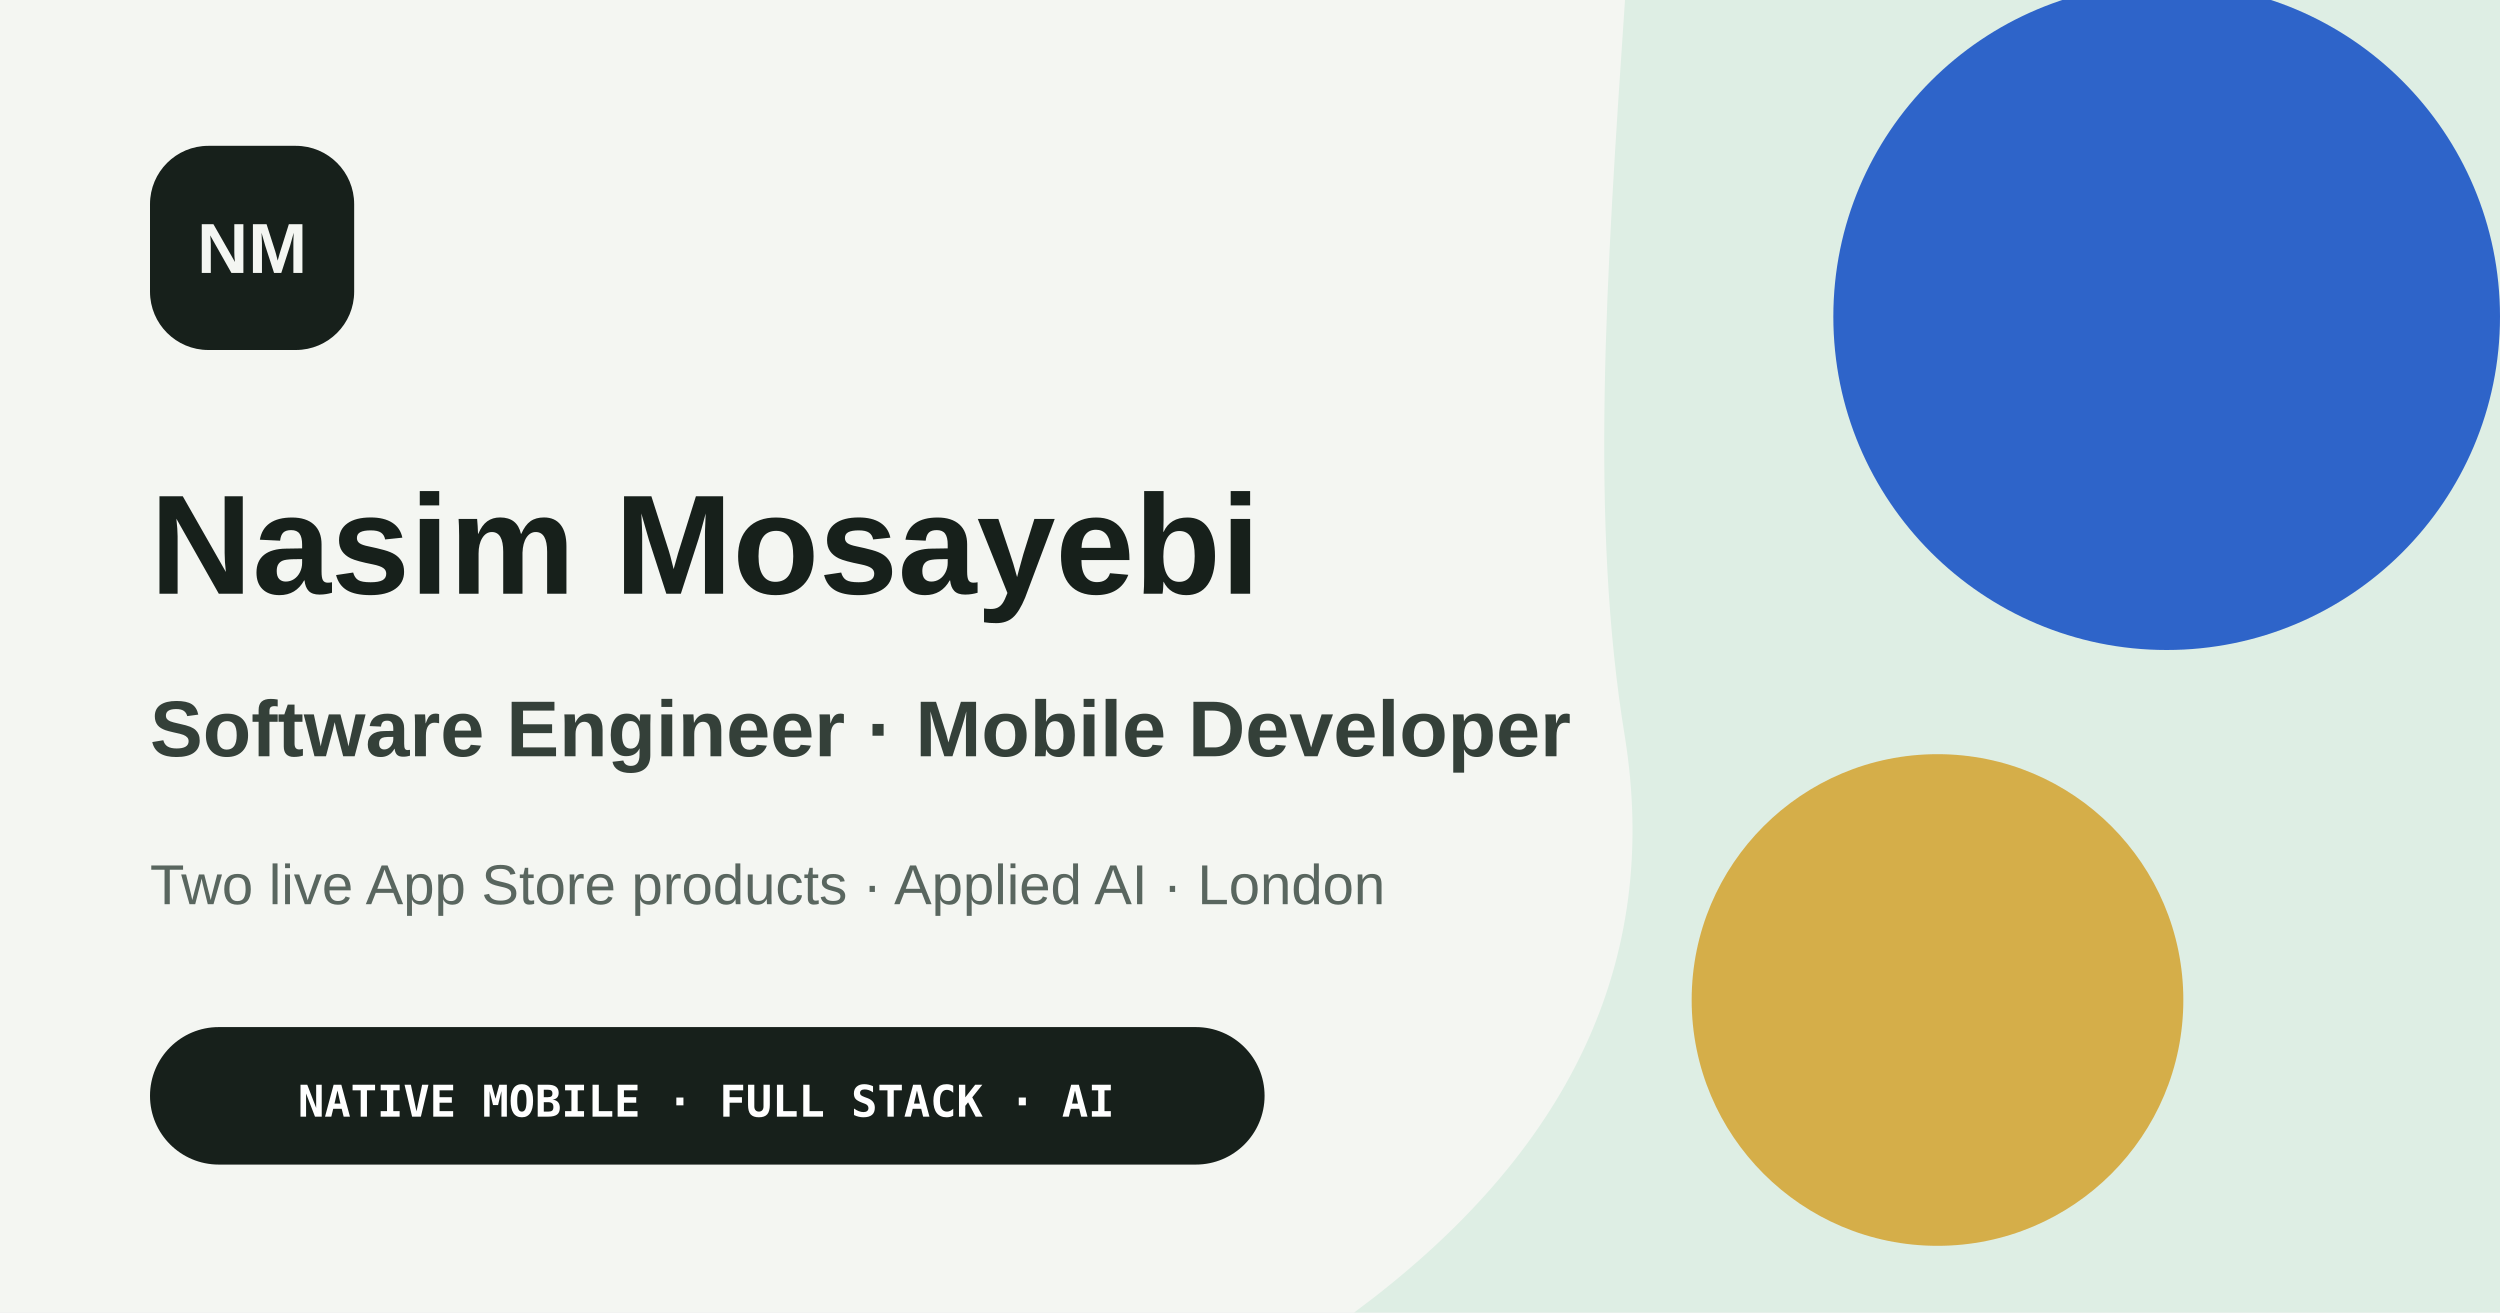
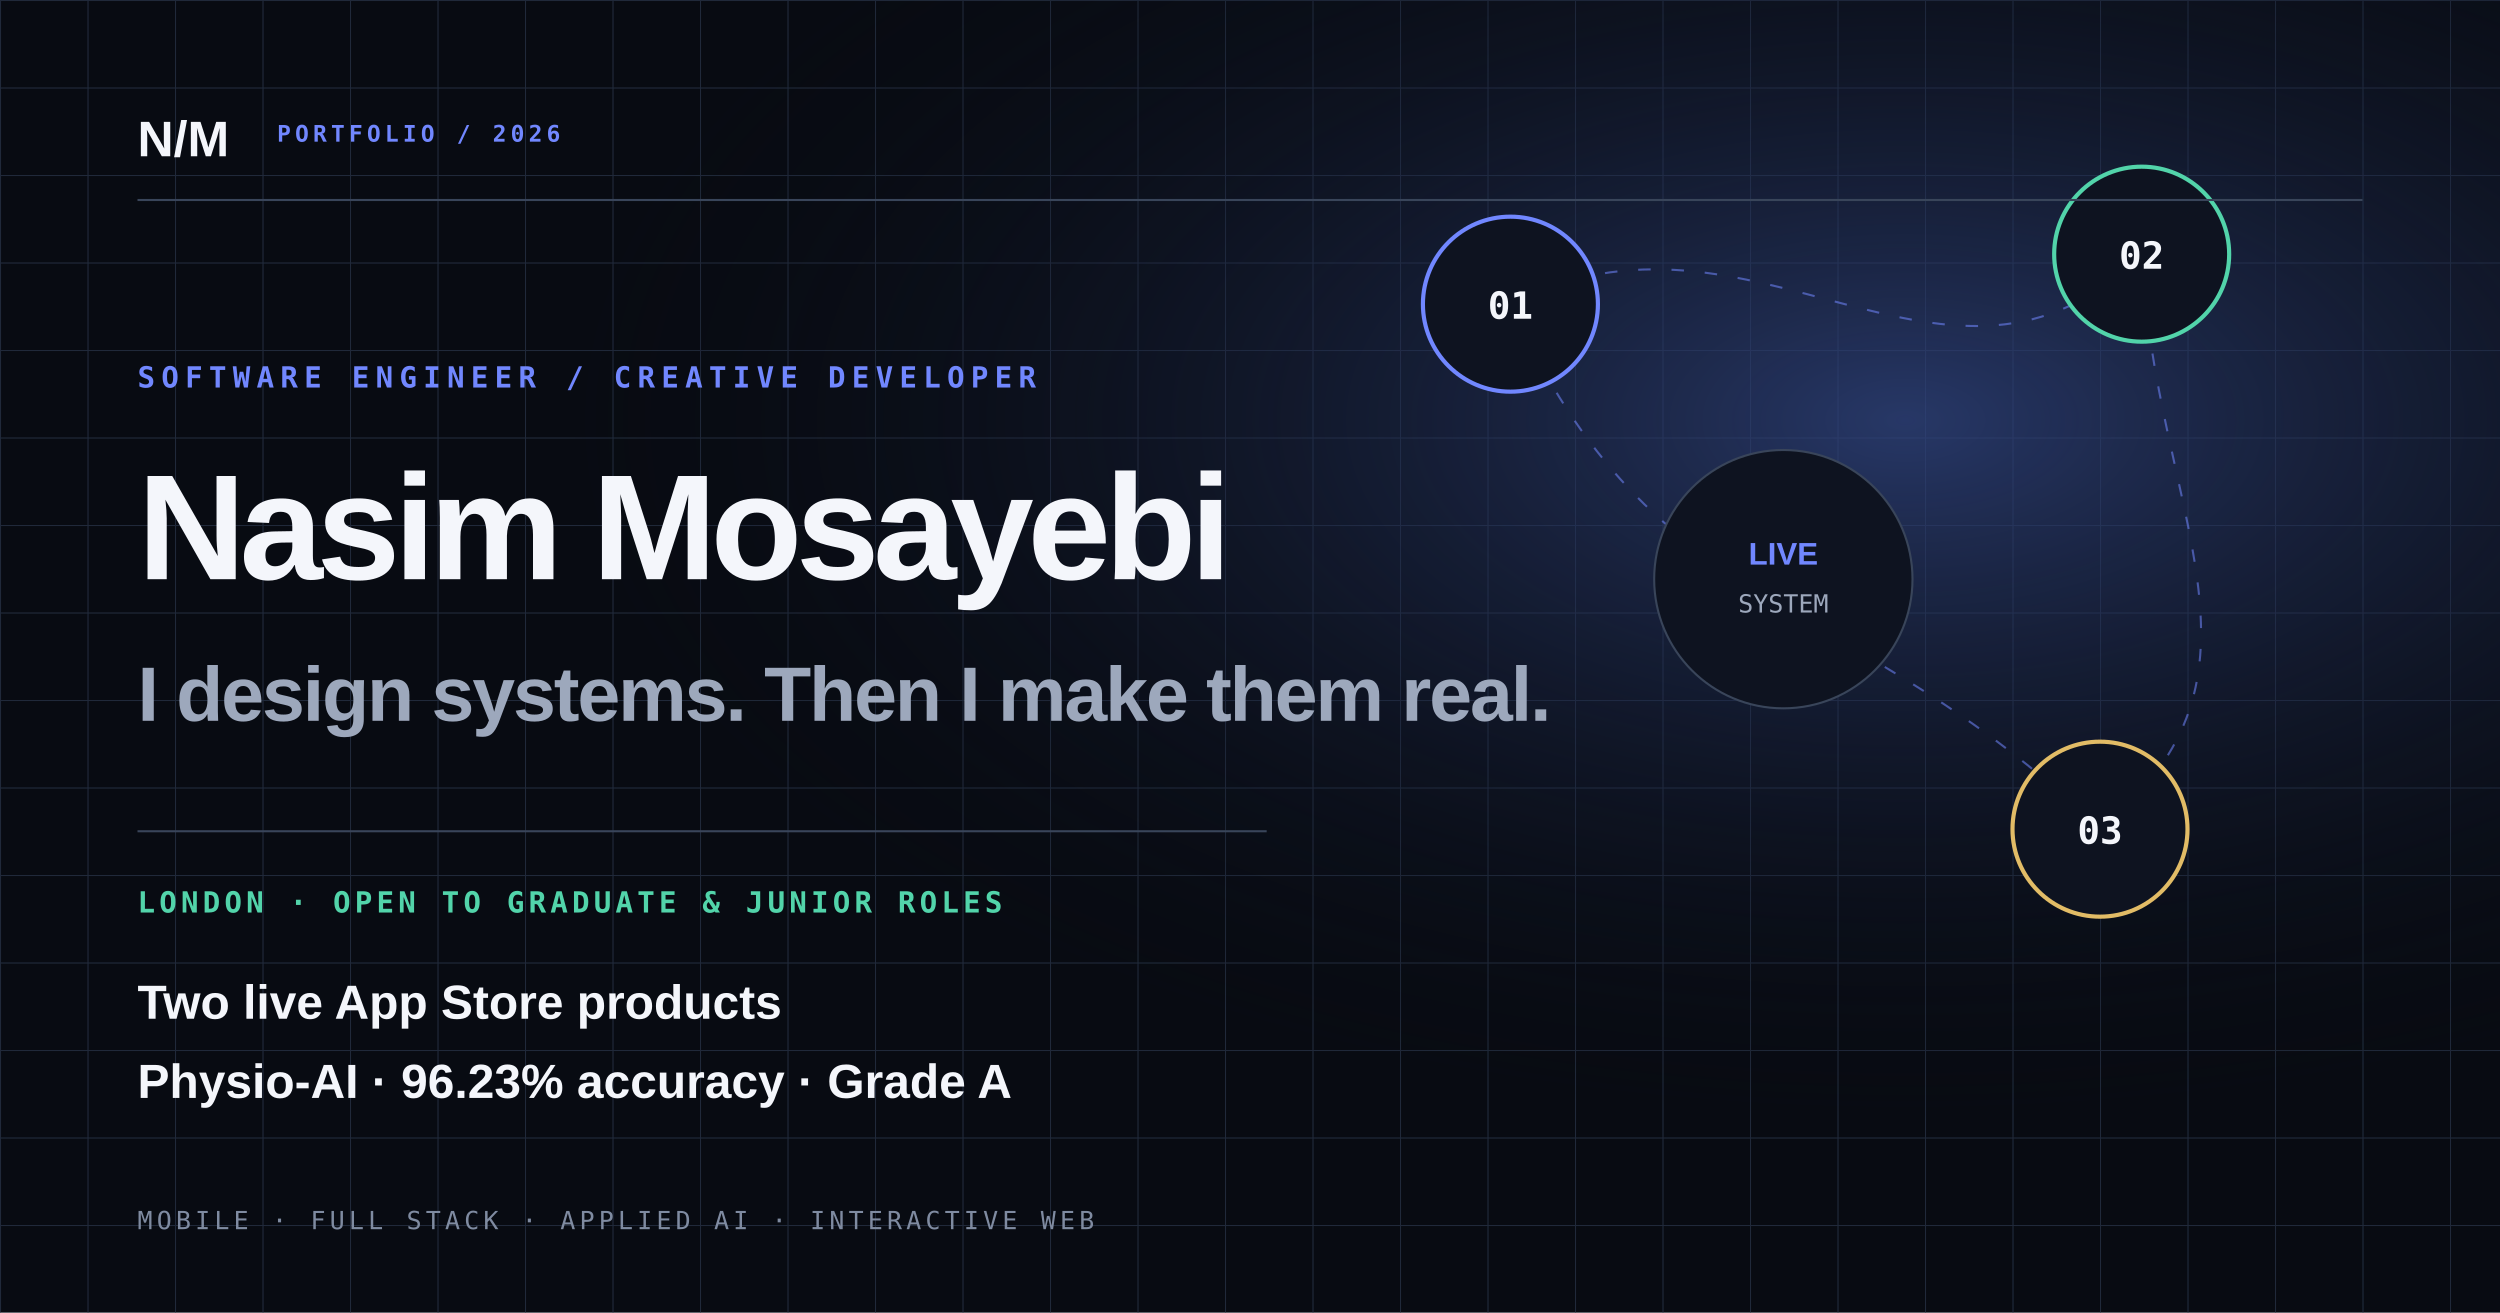
<svg xmlns="http://www.w3.org/2000/svg" viewBox="0 0 1200 630" role="img" aria-labelledby="title description">
-   <rect width="1200" height="630" fill="#f4f6f2" />
-   <path d="M780 0h420v630H650c104-77 147-169 130-276-17-103-9-221 0-354Z" fill="#deeee4" />
-   <circle cx="1040" cy="152" r="160" fill="#2058c7" opacity=".92" />
-   <circle cx="930" cy="480" r="118" fill="#d5a83c" opacity=".92" />
-   <rect x="72" y="70" width="98" height="98" rx="28" fill="#17201b" />
-   <text x="121" y="131" text-anchor="middle" font-family="Arial, sans-serif" font-size="34" font-weight="700" fill="#f4f6f2">NM</text>
-   <text x="72" y="285" font-family="Arial, sans-serif" font-size="68" font-weight="800" fill="#17201b">Nasim Mosayebi</text>
-   <text x="72" y="363" font-family="Arial, sans-serif" font-size="38" font-weight="600" fill="#344039">Software Engineer · Mobile Developer</text>
-   <text x="72" y="434" font-family="Arial, sans-serif" font-size="27" fill="#59665f">Two live App Store products · Applied AI · London</text>
-   <rect x="72" y="493" width="535" height="66" rx="33" fill="#17201b" />
-   <text x="339" y="536" text-anchor="middle" font-family="monospace" font-size="21" font-weight="700" fill="#ffffff">NATIVE MOBILE · FULL STACK · AI</text>
+   <defs>
+     <pattern id="grid" width="42" height="42" patternUnits="userSpaceOnUse">
+       <path d="M42 0H0V42" fill="none" stroke="#20293a" stroke-width="1" />
+     </pattern>
+     <radialGradient id="signal" cx="76%" cy="32%" r="54%">
+       <stop offset="0" stop-color="#30447f" stop-opacity=".78" />
+       <stop offset="1" stop-color="#080b12" stop-opacity="0" />
+     </radialGradient>
+   </defs>
+   <rect width="1200" height="630" fill="#080b12" />
+   <rect width="1200" height="630" fill="url(#grid)" />
+   <rect width="1200" height="630" fill="url(#signal)" />
+   <path d="M725 146C842 86 935 214 1028 122M725 146C794 300 888 282 1008 398M1028 122C1034 246 1100 324 1008 398" fill="none" stroke="#7187ff" stroke-opacity=".55" stroke-dasharray="6 10" />
+   <circle cx="725" cy="146" r="42" fill="#0e1320" stroke="#7187ff" stroke-width="2" />
+   <circle cx="1028" cy="122" r="42" fill="#0e1320" stroke="#52d4aa" stroke-width="2" />
+   <circle cx="1008" cy="398" r="42" fill="#0e1320" stroke="#e2bc66" stroke-width="2" />
+   <circle cx="856" cy="278" r="62" fill="#0e1320" stroke="#39455a" />
+   <text x="725" y="153" text-anchor="middle" font-family="monospace" font-size="18" font-weight="700" fill="#f4f6fb">01</text>
+   <text x="1028" y="129" text-anchor="middle" font-family="monospace" font-size="18" font-weight="700" fill="#f4f6fb">02</text>
+   <text x="1008" y="405" text-anchor="middle" font-family="monospace" font-size="18" font-weight="700" fill="#f4f6fb">03</text>
+   <text x="856" y="271" text-anchor="middle" font-family="Arial, sans-serif" font-size="15" font-weight="700" fill="#7187ff">LIVE</text>
+   <text x="856" y="294" text-anchor="middle" font-family="monospace" font-size="12" fill="#9da8bc">SYSTEM</text>
+   <text x="66" y="75" font-family="Arial, sans-serif" font-size="24" font-weight="800" fill="#f4f6fb">N/M</text>
+   <text x="133" y="68" font-family="monospace" font-size="11" font-weight="700" letter-spacing="2" fill="#7187ff">PORTFOLIO / 2026</text>
+   <line x1="66" y1="96" x2="1134" y2="96" stroke="#39455a" />
+   <text x="66" y="186" font-family="monospace" font-size="14" font-weight="700" letter-spacing="3" fill="#7187ff">SOFTWARE ENGINEER / CREATIVE DEVELOPER</text>
+   <text x="66" y="278" font-family="Arial, sans-serif" font-size="72" font-weight="800" letter-spacing="-3" fill="#f4f6fb">Nasim Mosayebi</text>
+   <text x="66" y="346" font-family="Arial, sans-serif" font-size="37" font-weight="700" letter-spacing="-1" fill="#9da8bc">I design systems. Then I make them real.</text>
+   <line x1="66" y1="399" x2="608" y2="399" stroke="#39455a" />
+   <text x="66" y="438" font-family="monospace" font-size="14" font-weight="700" letter-spacing="2" fill="#52d4aa">LONDON · OPEN TO GRADUATE &amp; JUNIOR ROLES</text>
+   <text x="66" y="489" font-family="Arial, sans-serif" font-size="23" font-weight="600" fill="#f4f6fb">Two live App Store products</text>
+   <text x="66" y="527" font-family="Arial, sans-serif" font-size="23" font-weight="600" fill="#f4f6fb">Physio-AI · 96.23% accuracy · Grade A</text>
+   <text x="66" y="590" font-family="monospace" font-size="12" letter-spacing="2" fill="#7f8ba1">MOBILE · FULL STACK · APPLIED AI · INTERACTIVE WEB</text>
</svg>
